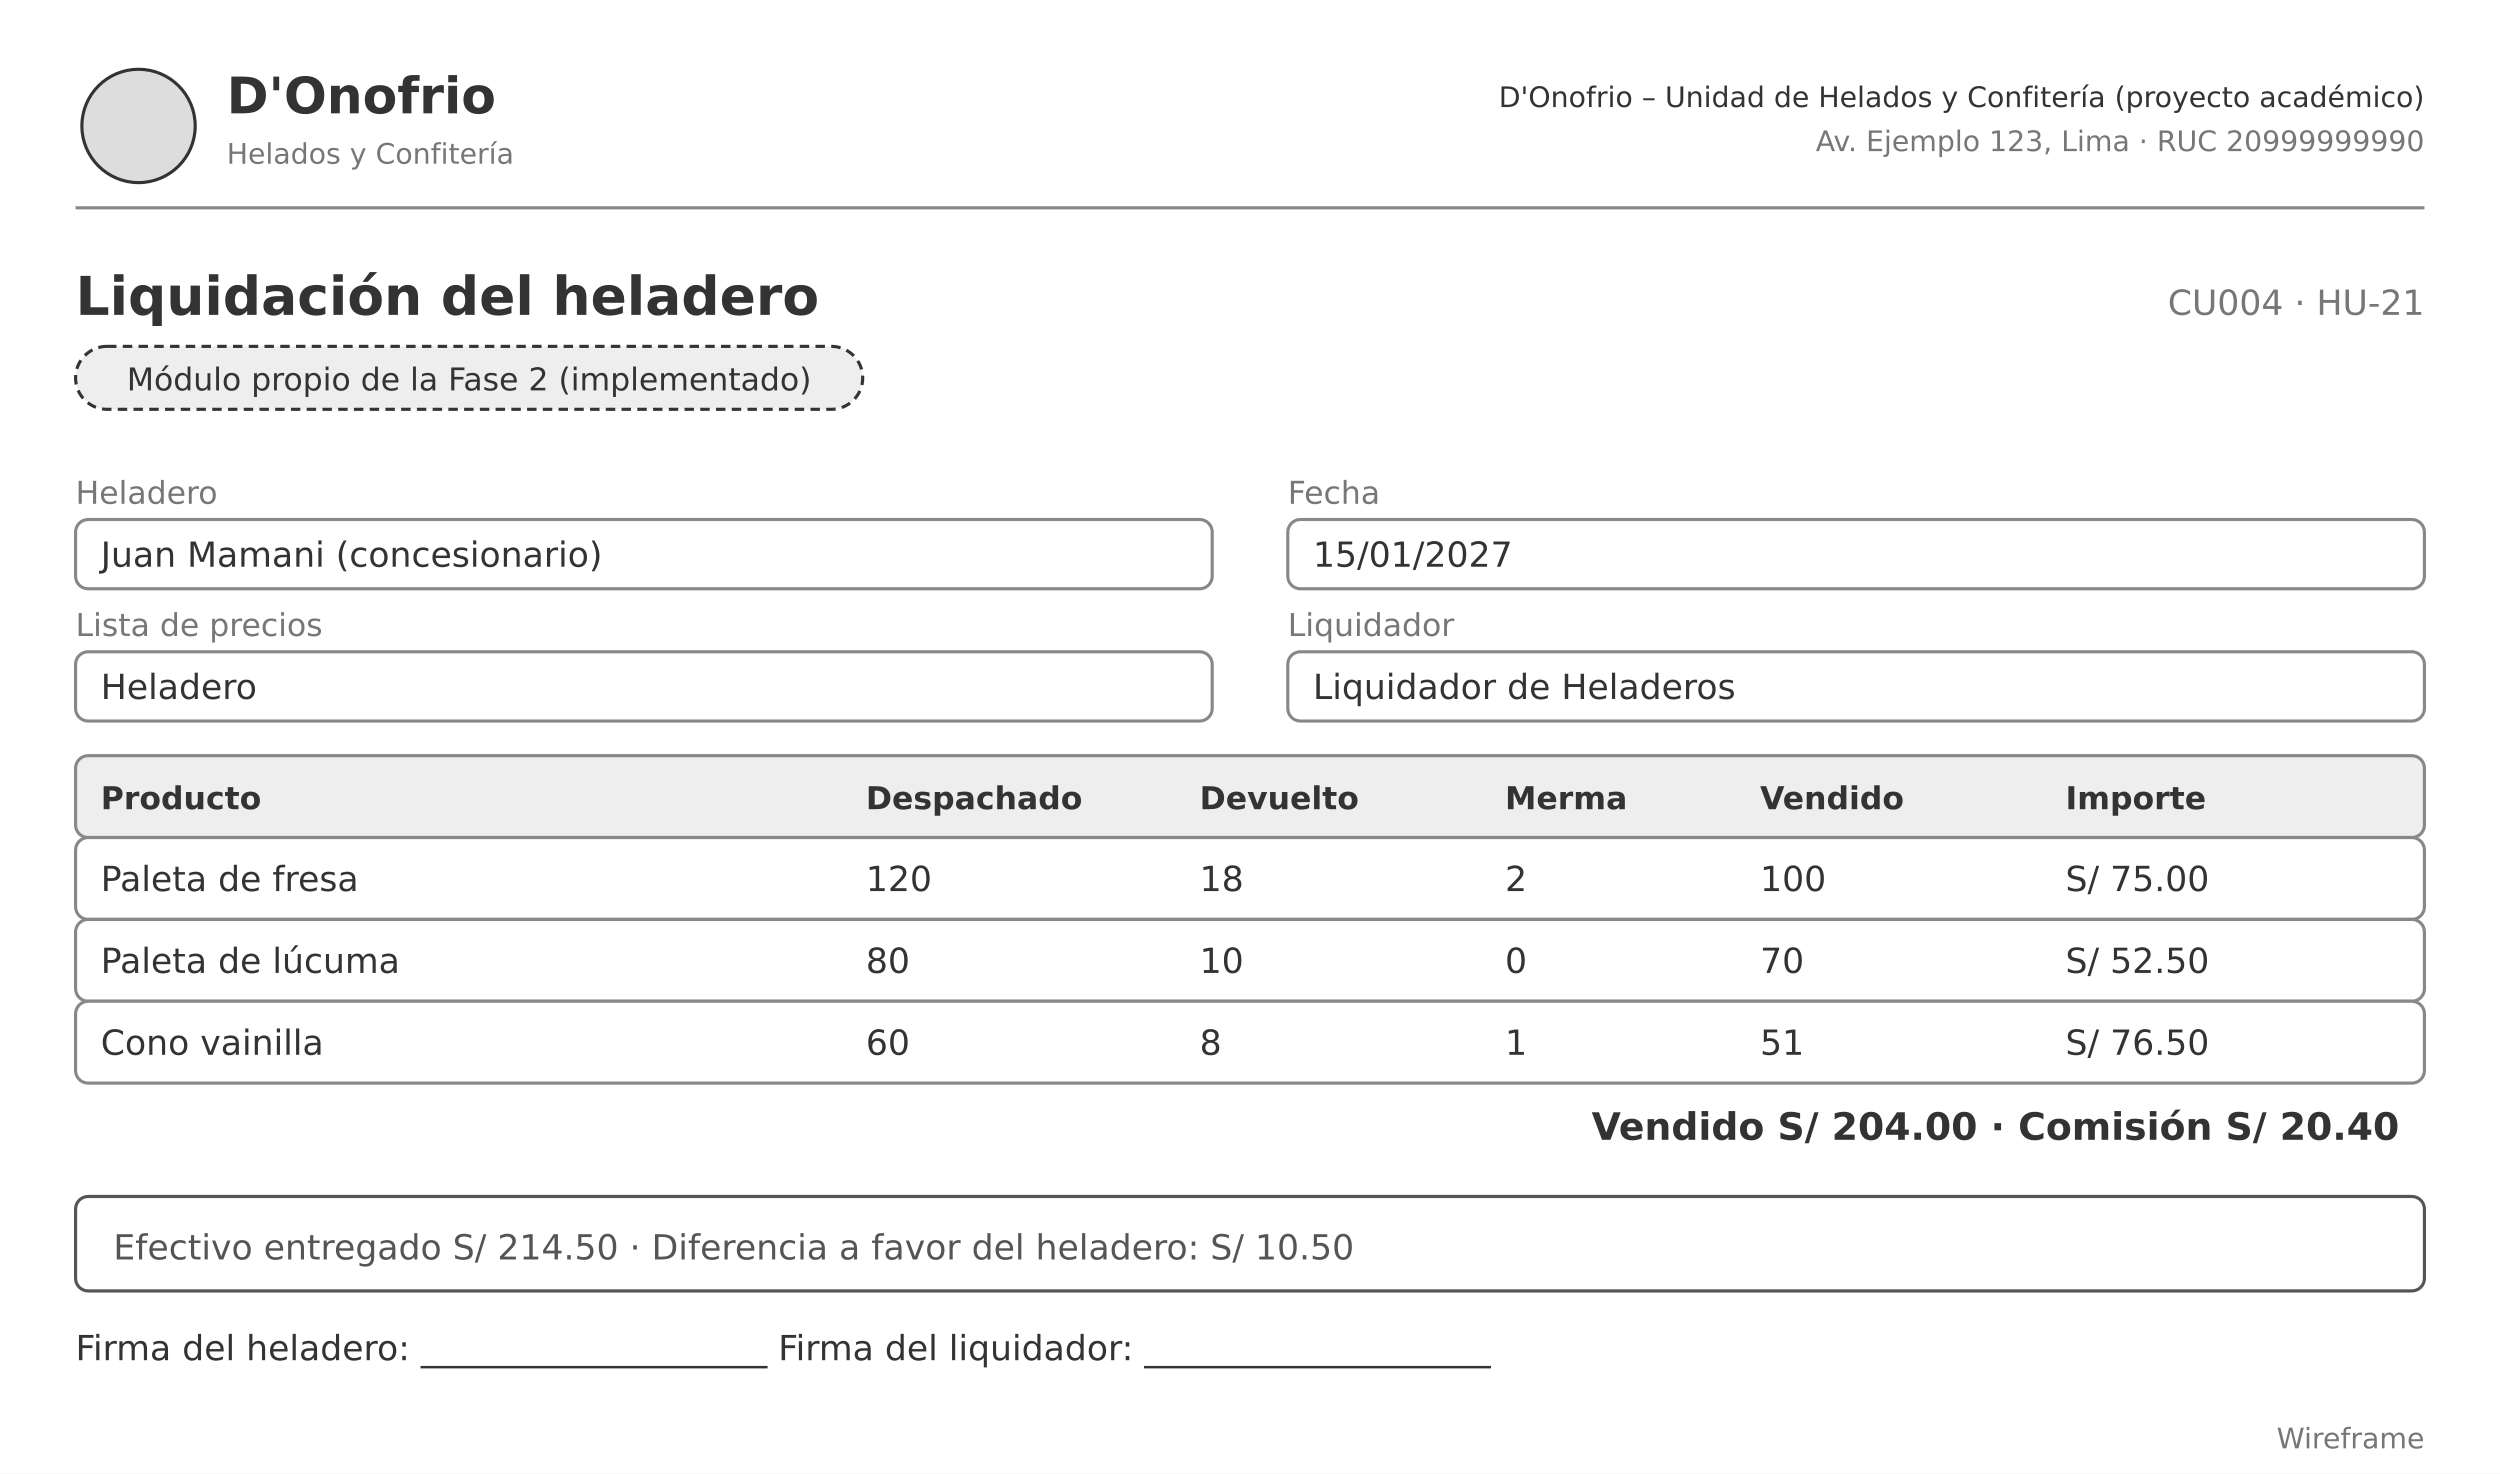
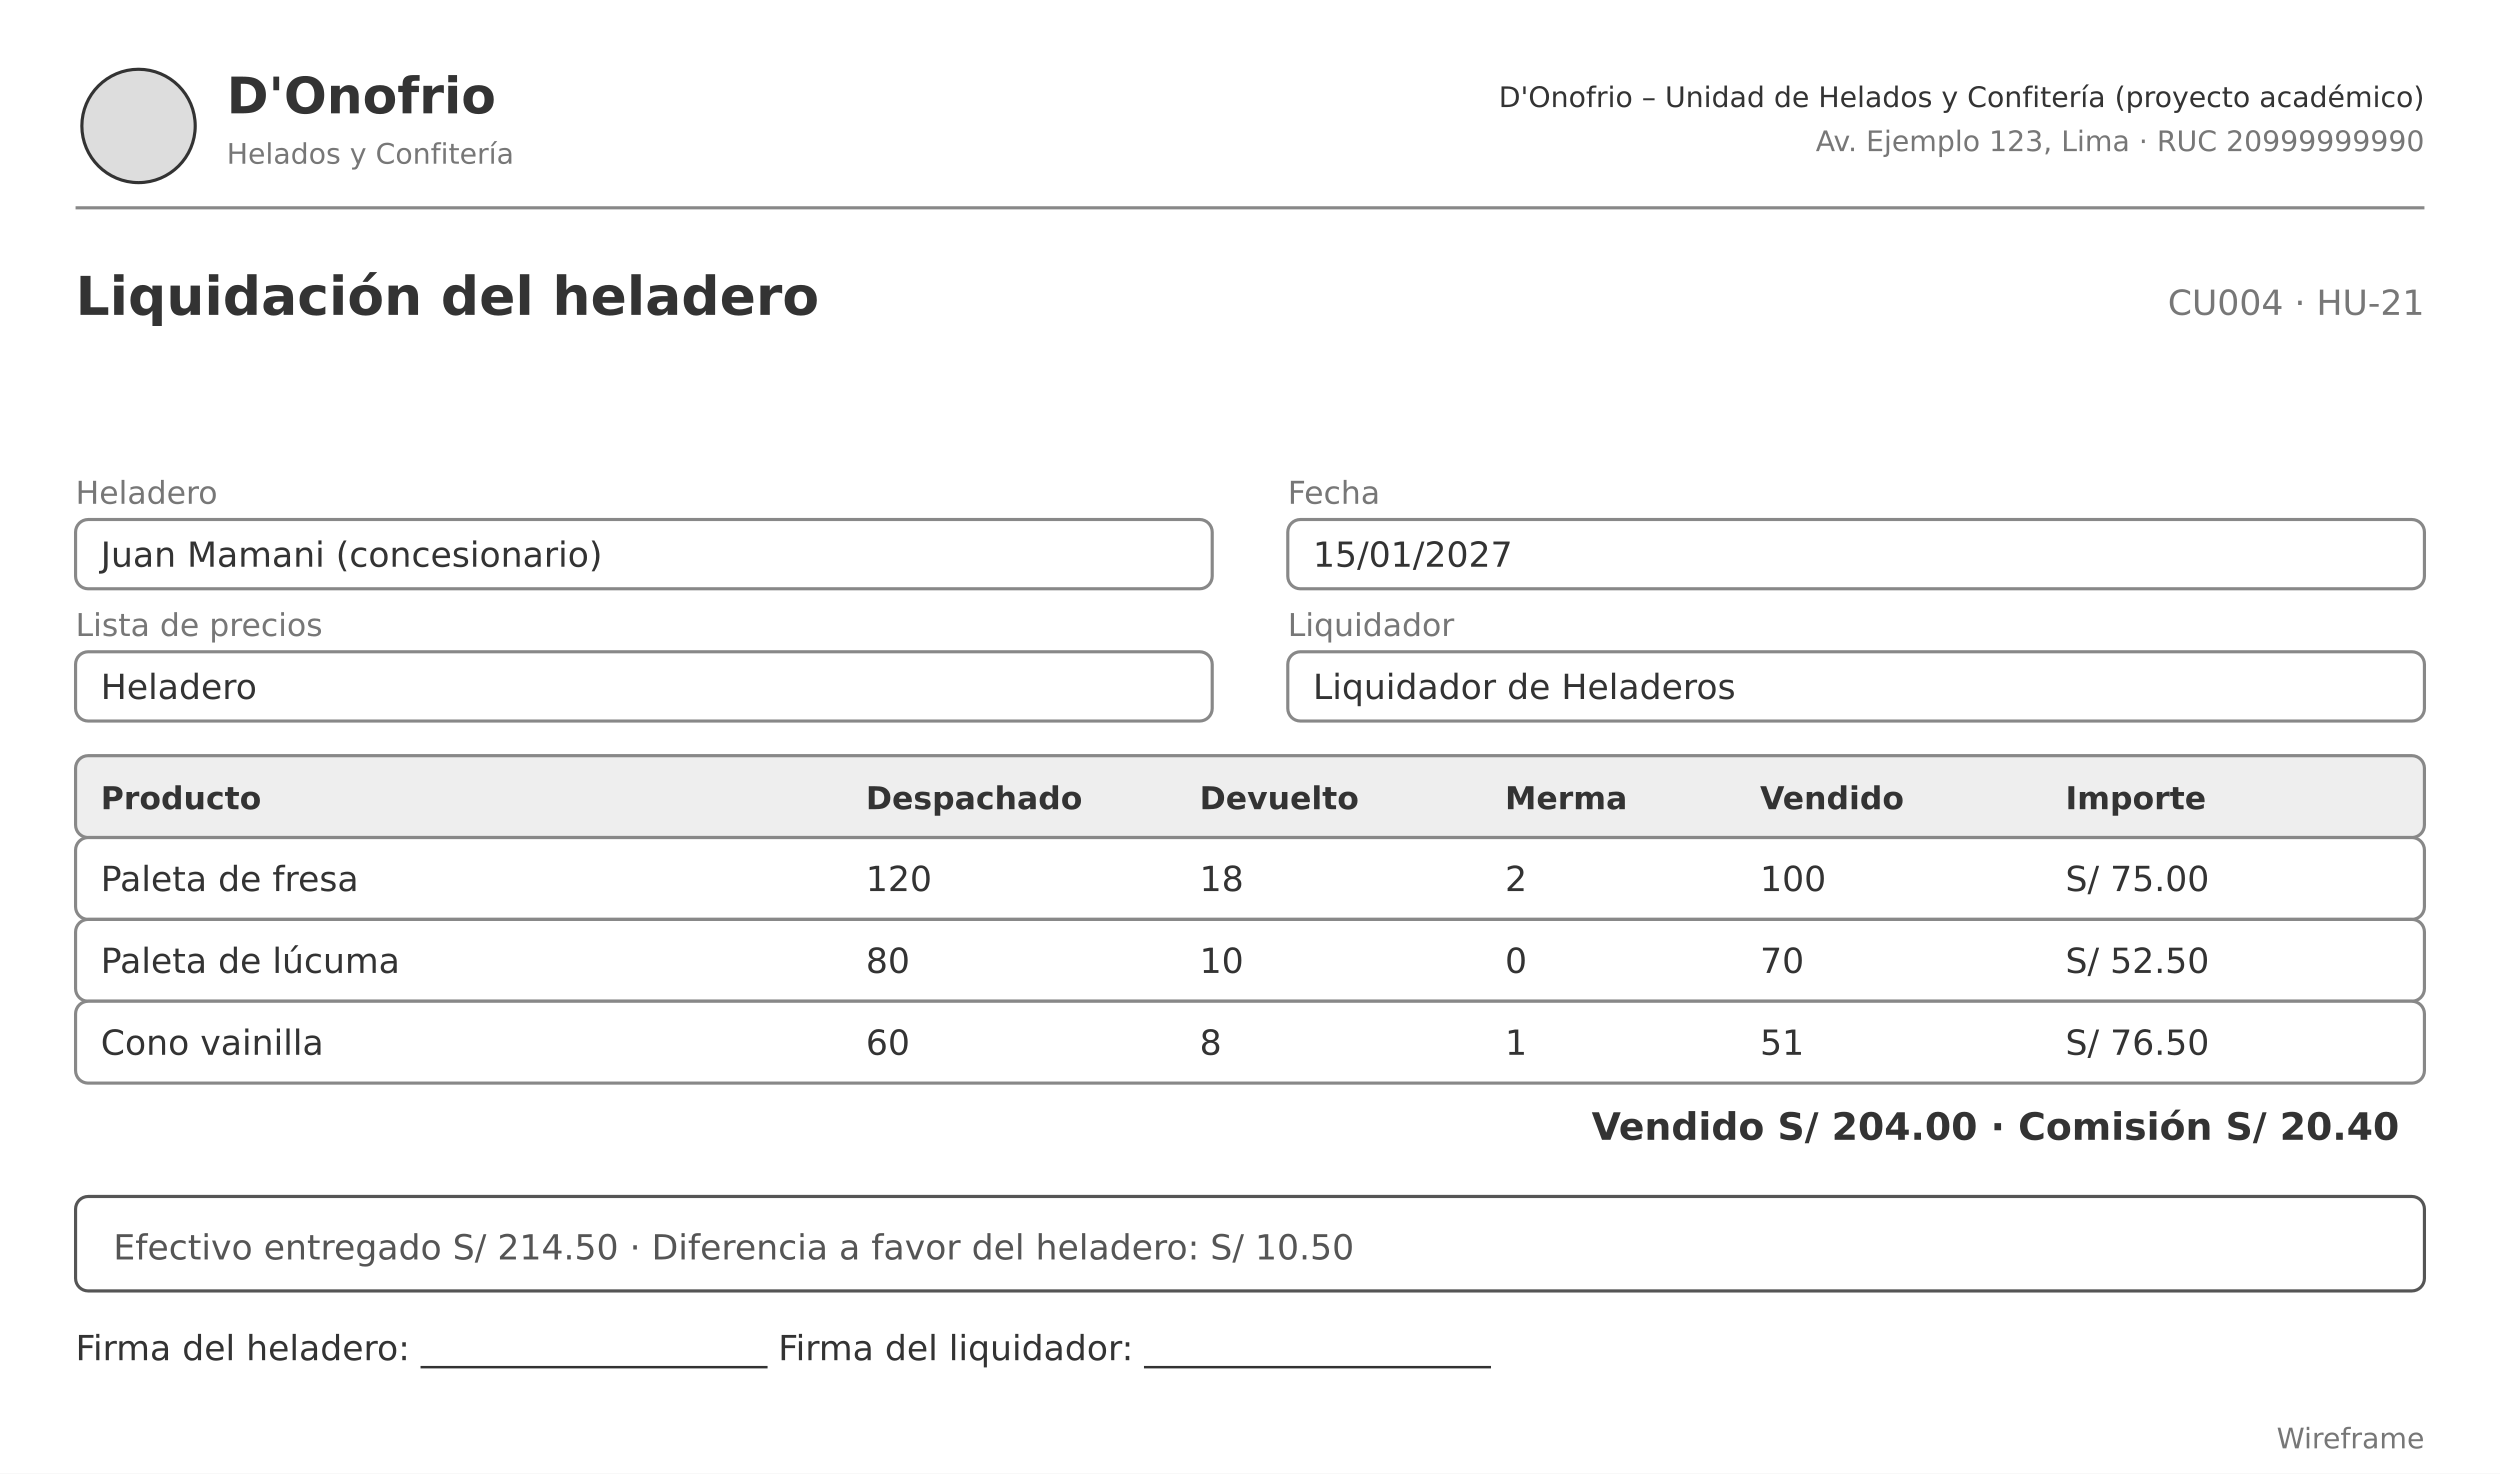
<svg xmlns="http://www.w3.org/2000/svg" width="794" height="468" viewBox="0 0 794 468" font-family="'DejaVu Sans', Arial, sans-serif">
  <rect width="794" height="468" fill="#FFFFFF" />
  <circle cx="44" cy="40" r="18" fill="#DDDDDD" stroke="#333333" />
  <text x="72" y="36" font-size="16" font-weight="bold" text-anchor="start" fill="#333333">D'Onofrio</text>
  <text x="72" y="52" font-size="9" font-weight="normal" text-anchor="start" fill="#777777">Helados y Confitería</text>
  <text x="770" y="34" font-size="9" font-weight="normal" text-anchor="end" fill="#333333">D'Onofrio – Unidad de Helados y Confitería (proyecto académico)</text>
  <text x="770" y="48" font-size="9" font-weight="normal" text-anchor="end" fill="#777777">Av. Ejemplo 123, Lima · RUC 20999999990</text>
  <line x1="24" y1="66" x2="770" y2="66" stroke="#888888" />
  <text x="24" y="100" font-size="17" font-weight="bold" text-anchor="start" fill="#333333">Liquidación del heladero</text>
  <text x="770" y="100" font-size="11" font-weight="normal" text-anchor="end" fill="#777777">CU004 · HU-21</text>
-   <rect x="24" y="110" width="250" height="20" rx="10" fill="#EEEEEE" stroke="#333333" stroke-dasharray="3 2" />
-   <text x="149" y="124" font-size="10" font-weight="normal" text-anchor="middle" fill="#333333">Módulo propio de la Fase 2 (implementado)</text>
  <text x="24" y="160" font-size="10" font-weight="normal" text-anchor="start" fill="#777777">Heladero</text>
  <rect x="24" y="165" width="361" height="22" rx="4" fill="#fff" stroke="#888888" stroke-width="1" />
  <text x="32" y="180" font-size="11" font-weight="normal" text-anchor="start" fill="#333333">Juan Mamani (concesionario)</text>
  <text x="409" y="160" font-size="10" font-weight="normal" text-anchor="start" fill="#777777">Fecha</text>
  <rect x="409" y="165" width="361" height="22" rx="4" fill="#fff" stroke="#888888" stroke-width="1" />
  <text x="417" y="180" font-size="11" font-weight="normal" text-anchor="start" fill="#333333">15/01/2027</text>
  <text x="24" y="202" font-size="10" font-weight="normal" text-anchor="start" fill="#777777">Lista de precios</text>
  <rect x="24" y="207" width="361" height="22" rx="4" fill="#fff" stroke="#888888" stroke-width="1" />
  <text x="32" y="222" font-size="11" font-weight="normal" text-anchor="start" fill="#333333">Heladero</text>
  <text x="409" y="202" font-size="10" font-weight="normal" text-anchor="start" fill="#777777">Liquidador</text>
  <rect x="409" y="207" width="361" height="22" rx="4" fill="#fff" stroke="#888888" stroke-width="1" />
  <text x="417" y="222" font-size="11" font-weight="normal" text-anchor="start" fill="#333333">Liquidador de Heladeros</text>
  <rect x="24" y="240" width="746" height="26" rx="4" fill="#EEEEEE" stroke="#888888" stroke-width="1" />
  <text x="32" y="257" font-size="10" font-weight="bold" text-anchor="start" fill="#333333">Producto</text>
  <text x="275" y="257" font-size="10" font-weight="bold" text-anchor="start" fill="#333333">Despachado</text>
  <text x="381" y="257" font-size="10" font-weight="bold" text-anchor="start" fill="#333333">Devuelto</text>
  <text x="478" y="257" font-size="10" font-weight="bold" text-anchor="start" fill="#333333">Merma</text>
  <text x="559" y="257" font-size="10" font-weight="bold" text-anchor="start" fill="#333333">Vendido</text>
  <text x="656" y="257" font-size="10" font-weight="bold" text-anchor="start" fill="#333333">Importe</text>
  <rect x="24" y="266" width="746" height="26" rx="4" fill="#fff" stroke="#888888" stroke-width="1" />
  <text x="32" y="283" font-size="11" font-weight="normal" text-anchor="start" fill="#333333">Paleta de fresa</text>
  <text x="275" y="283" font-size="11" font-weight="normal" text-anchor="start" fill="#333333">120</text>
  <text x="381" y="283" font-size="11" font-weight="normal" text-anchor="start" fill="#333333">18</text>
  <text x="478" y="283" font-size="11" font-weight="normal" text-anchor="start" fill="#333333">2</text>
  <text x="559" y="283" font-size="11" font-weight="normal" text-anchor="start" fill="#333333">100</text>
  <text x="656" y="283" font-size="11" font-weight="normal" text-anchor="start" fill="#333333">S/ 75.00</text>
  <rect x="24" y="292" width="746" height="26" rx="4" fill="#fff" stroke="#888888" stroke-width="1" />
  <text x="32" y="309" font-size="11" font-weight="normal" text-anchor="start" fill="#333333">Paleta de lúcuma</text>
  <text x="275" y="309" font-size="11" font-weight="normal" text-anchor="start" fill="#333333">80</text>
  <text x="381" y="309" font-size="11" font-weight="normal" text-anchor="start" fill="#333333">10</text>
  <text x="478" y="309" font-size="11" font-weight="normal" text-anchor="start" fill="#333333">0</text>
  <text x="559" y="309" font-size="11" font-weight="normal" text-anchor="start" fill="#333333">70</text>
  <text x="656" y="309" font-size="11" font-weight="normal" text-anchor="start" fill="#333333">S/ 52.50</text>
  <rect x="24" y="318" width="746" height="26" rx="4" fill="#fff" stroke="#888888" stroke-width="1" />
  <text x="32" y="335" font-size="11" font-weight="normal" text-anchor="start" fill="#333333">Cono vainilla</text>
  <text x="275" y="335" font-size="11" font-weight="normal" text-anchor="start" fill="#333333">60</text>
  <text x="381" y="335" font-size="11" font-weight="normal" text-anchor="start" fill="#333333">8</text>
  <text x="478" y="335" font-size="11" font-weight="normal" text-anchor="start" fill="#333333">1</text>
  <text x="559" y="335" font-size="11" font-weight="normal" text-anchor="start" fill="#333333">51</text>
  <text x="656" y="335" font-size="11" font-weight="normal" text-anchor="start" fill="#333333">S/ 76.50</text>
  <text x="762" y="362" font-size="12" font-weight="bold" text-anchor="end" fill="#333333">Vendido S/ 204.00 · Comisión S/ 20.40</text>
  <rect x="24" y="380" width="746" height="30" rx="4" fill="#fff" stroke="#555555" />
  <text x="36" y="400" font-size="11" font-weight="normal" text-anchor="start" fill="#555555">Efectivo entregado S/ 214.50 · Diferencia a favor del heladero: S/ 10.50</text>
  <text x="24" y="432" font-size="11" font-weight="normal" text-anchor="start" fill="#333333">Firma del heladero: ____________________        Firma del liquidador: ____________________</text>
  <text x="770" y="460" font-size="9" font-weight="normal" text-anchor="end" fill="#777777">Wireframe</text>
</svg>
